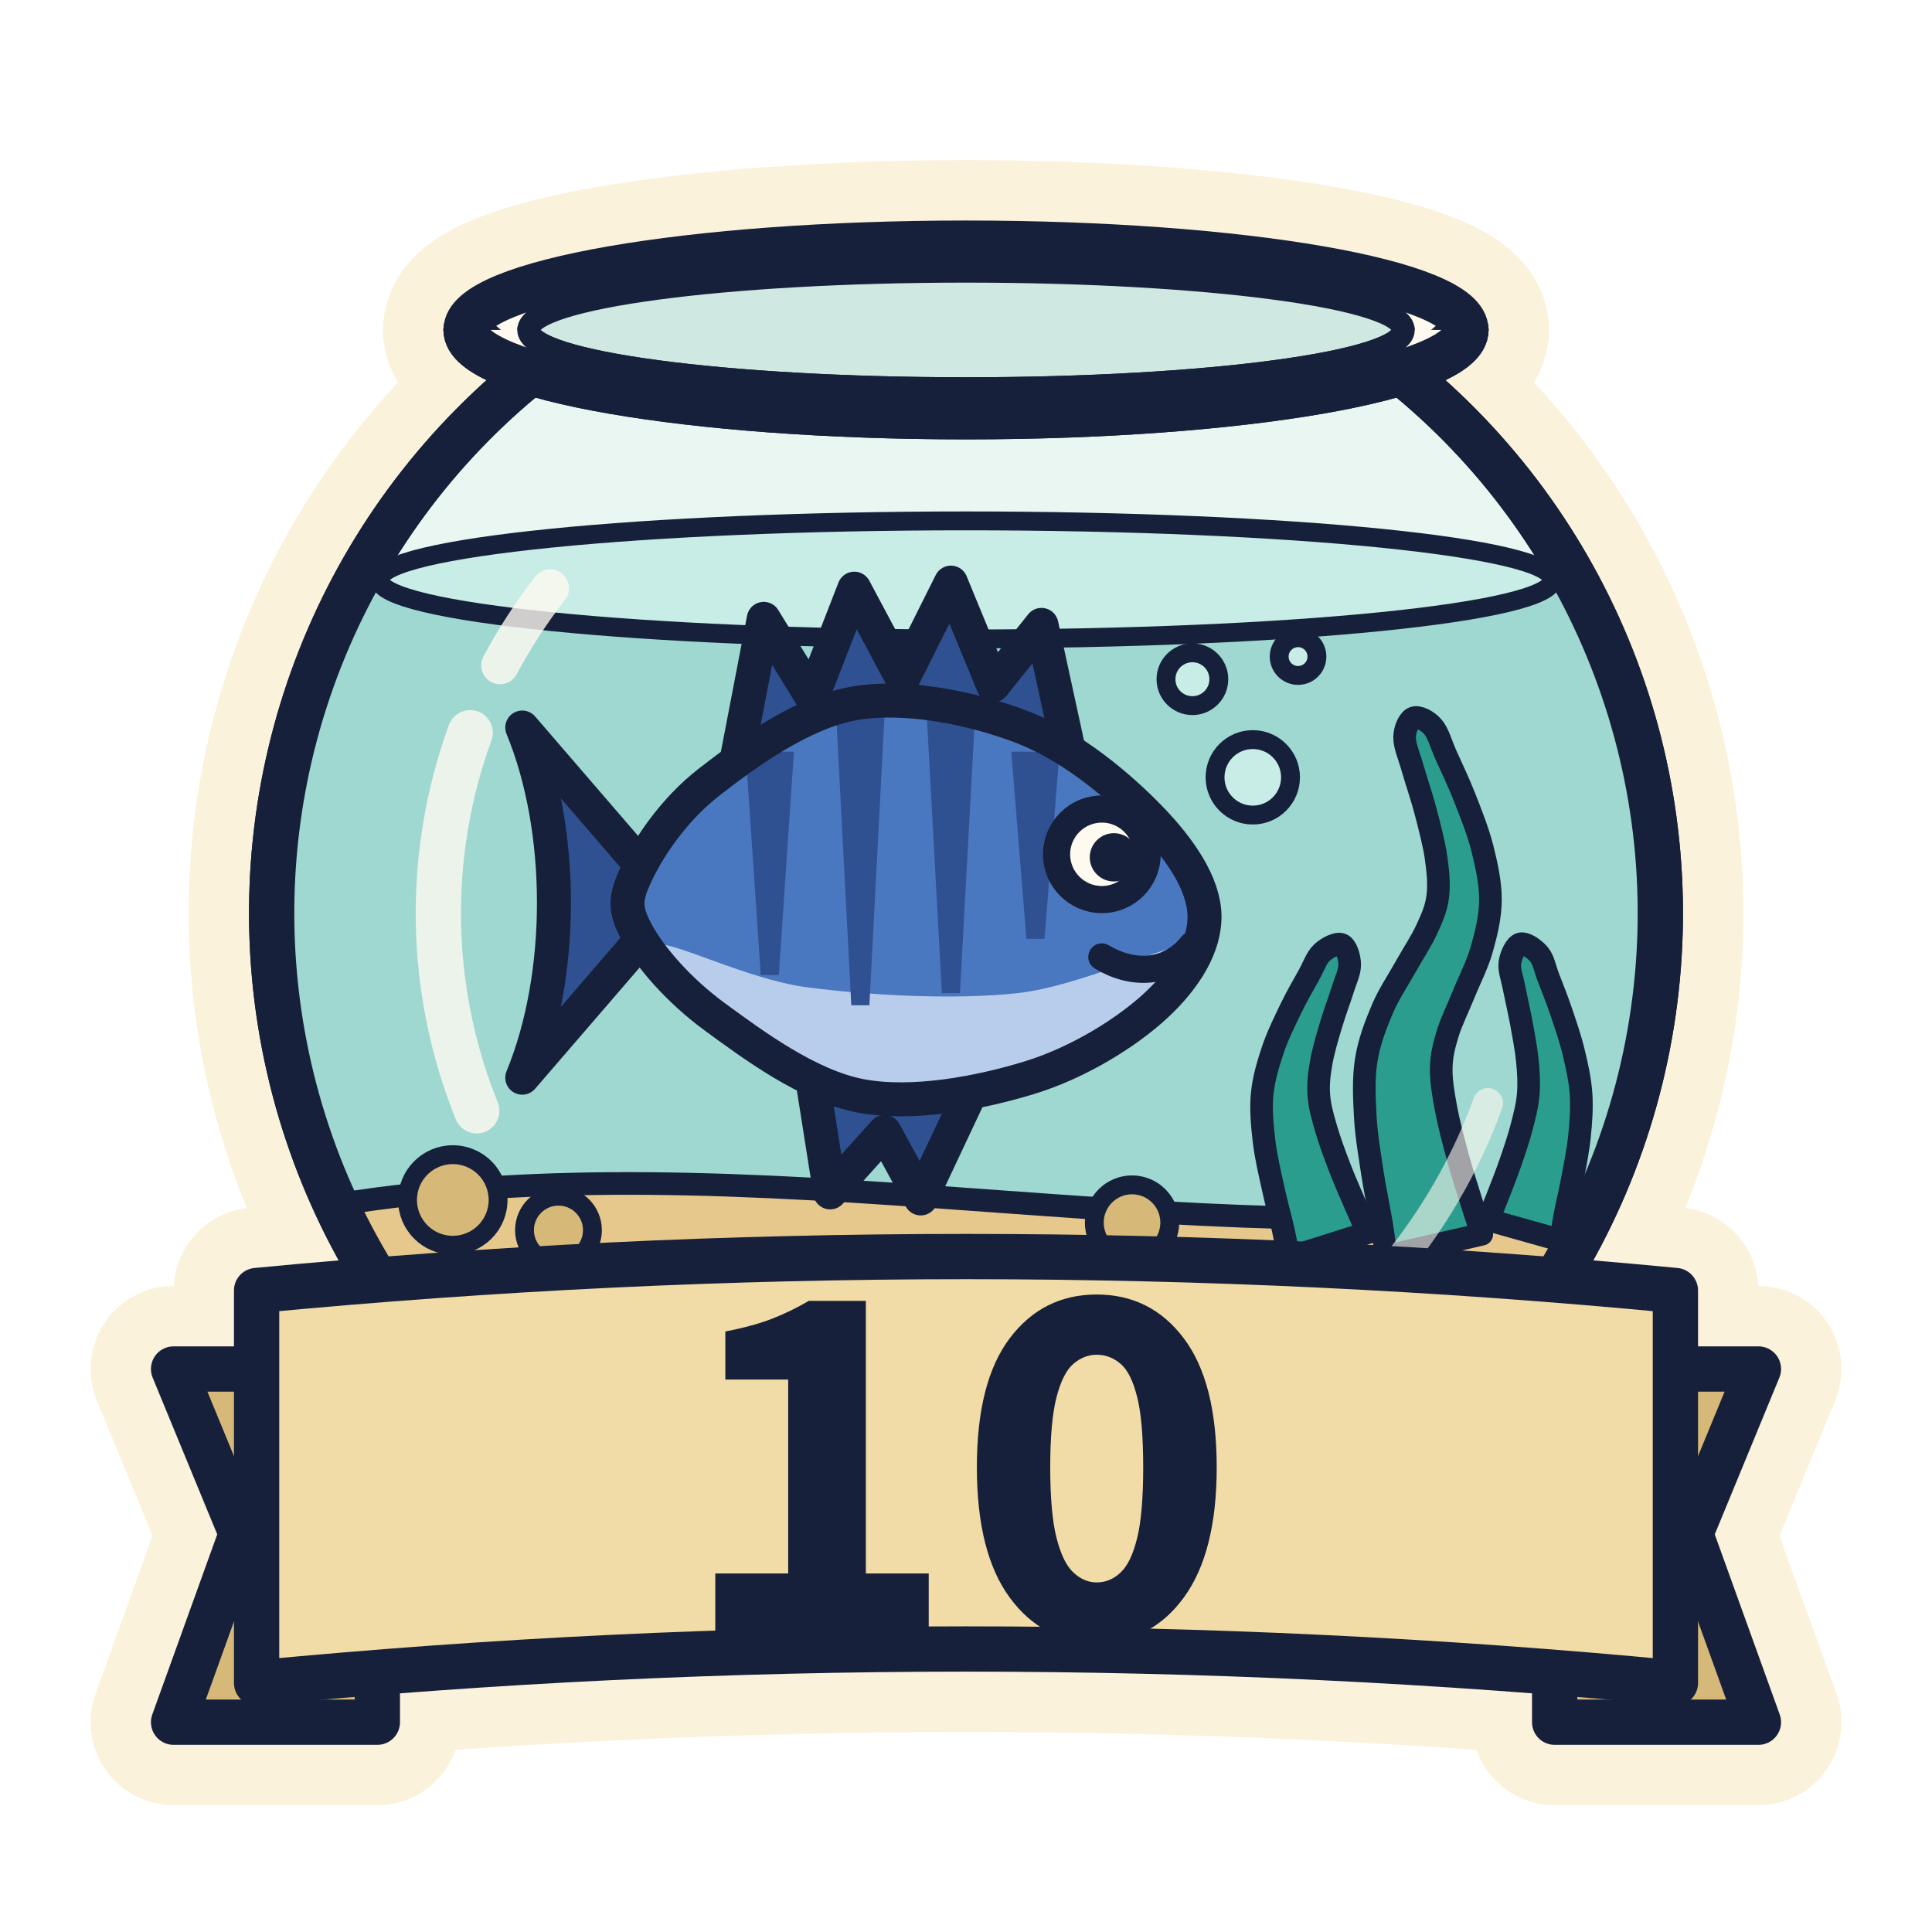
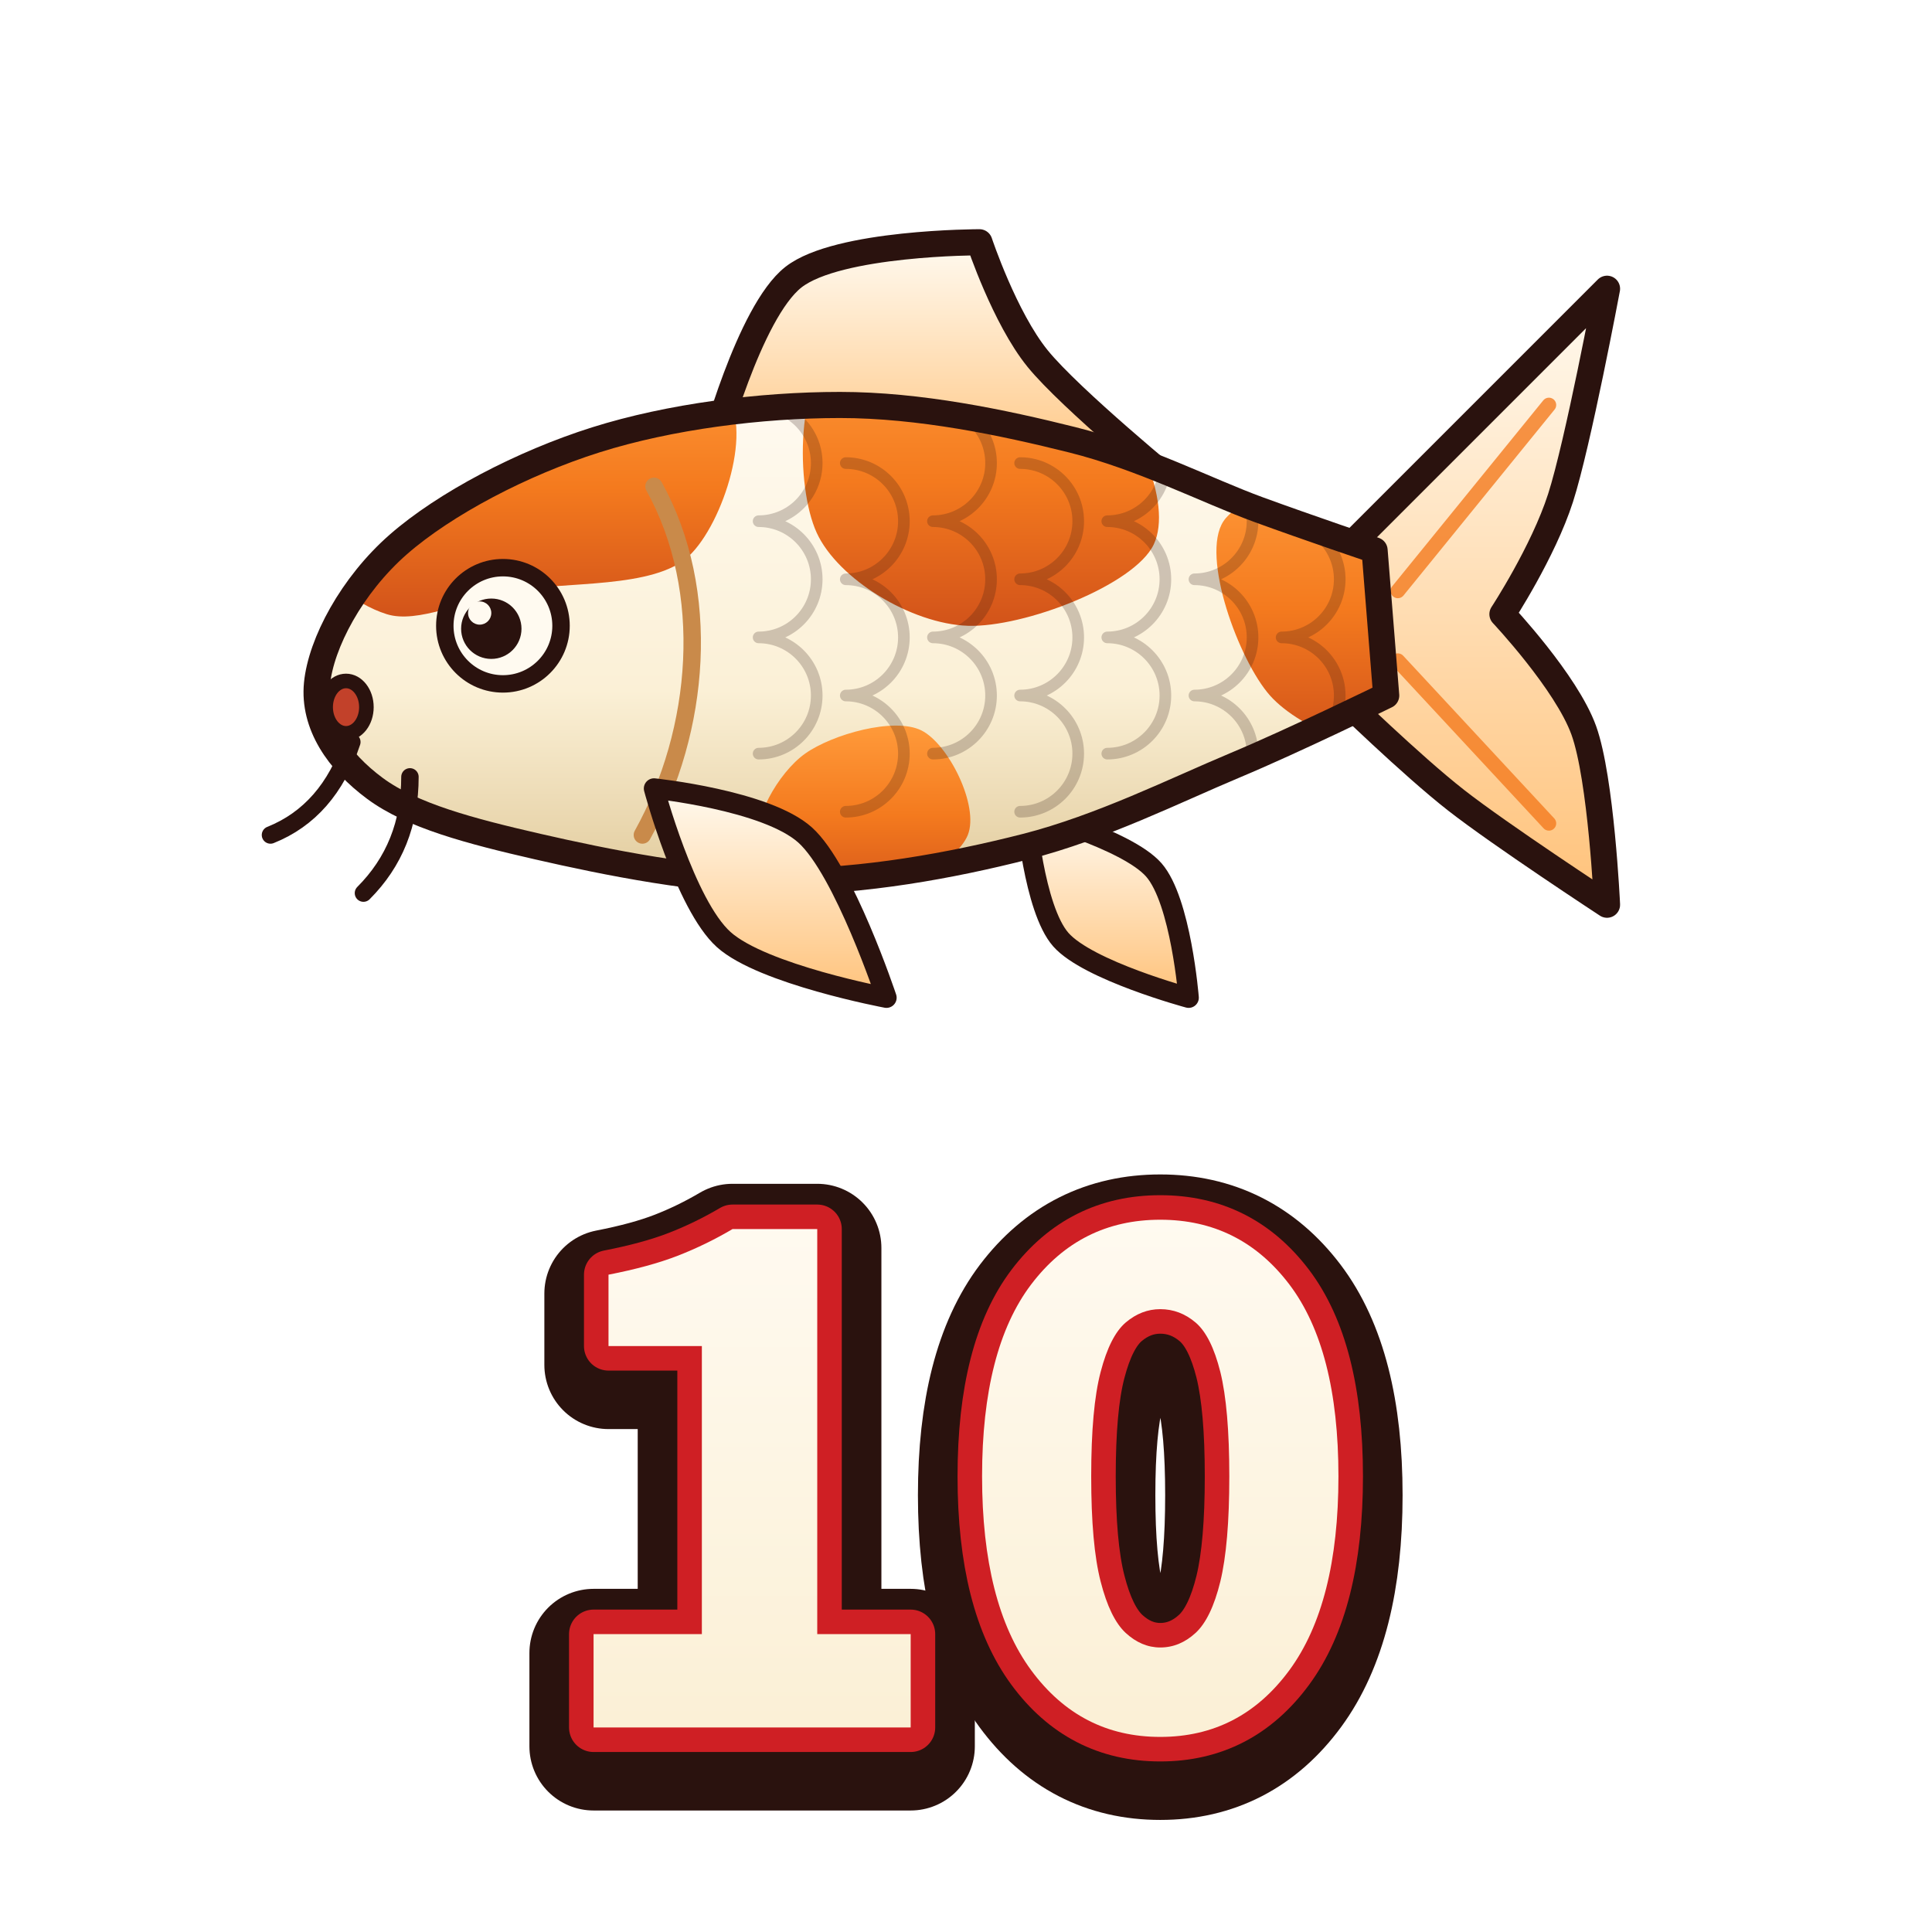
<svg xmlns="http://www.w3.org/2000/svg" width="256" height="256" viewBox="0 0 256 256">
+   <defs>
+     <linearGradient id="linear-gradient-1" x1="195.23" y1="38.26" x2="195.23" y2="119.88" gradientUnits="userSpaceOnUse">
+       <stop offset="0" stop-color="#fffaf0" />
+       <stop offset="1" stop-color="#ffc27a" />
+     </linearGradient>
+     <linearGradient id="linear-gradient-2" x1="125.16" y1="32.1" x2="125.16" y2="64.44" gradientUnits="userSpaceOnUse">
+       <stop offset="0" stop-color="#fffaf0" />
+       <stop offset="1" stop-color="#ffc27a" />
+     </linearGradient>
+     <linearGradient id="linear-gradient-3" x1="146.72" y1="107.56" x2="146.72" y2="132.2" gradientUnits="userSpaceOnUse">
+       <stop offset="0" stop-color="#fffaf0" />
+       <stop offset="1" stop-color="#ffc27a" />
+     </linearGradient>
+     <clipPath id="clip-path-1">
+       <path d="M42 90.62 C42.52 85.23 46.62 77.53 52.78 72.14 C58.94 66.75 69.2 61.36 78.96 58.28 C88.72 55.2 100.77 53.66 111.3 53.66 C121.83 53.66 132.86 55.97 142.1 58.28 C151.34 60.59 160.06 65.08 166.74 67.52 C173.42 69.96 182.14 72.91 182.14 72.91 L183.68 92.16 C183.68 92.16 171.61 98.07 163.66 101.4 C155.71 104.73 145.95 109.62 135.94 112.18 C125.93 114.74 114.38 116.8 103.6 116.8 C92.82 116.8 80.25 114.24 71.26 112.18 C62.27 110.12 54.57 108.08 49.7 104.48 C44.83 100.88 41.48 96.01 42 90.62 Z" />
+     </clipPath>
+     <linearGradient id="linear-gradient-4" x1="112.81" y1="53.66" x2="112.81" y2="116.8" gradientUnits="userSpaceOnUse">
+       <stop offset="0" stop-color="#fffaf0" />
+       <stop offset="0.6" stop-color="#fbf0d6" />
+       <stop offset="1" stop-color="#e2cc9e" />
+     </linearGradient>
+     <linearGradient id="linear-gradient-5" x1="70.26" y1="47.56" x2="70.26" y2="81.69" gradientUnits="userSpaceOnUse">
+       <stop offset="0" stop-color="#ff9a3a" />
+       <stop offset="0.5" stop-color="#f47a1e" />
+       <stop offset="1" stop-color="#d2531a" />
+     </linearGradient>
+     <linearGradient id="linear-gradient-6" x1="129.98" y1="44.65" x2="129.98" y2="82.93" gradientUnits="userSpaceOnUse">
+       <stop offset="0" stop-color="#ff9a3a" />
+       <stop offset="0.5" stop-color="#f47a1e" />
+       <stop offset="1" stop-color="#d2531a" />
+     </linearGradient>
+     <linearGradient id="linear-gradient-7" x1="175.32" y1="62.53" x2="175.32" y2="98.69" gradientUnits="userSpaceOnUse">
+       <stop offset="0" stop-color="#ff9a3a" />
+       <stop offset="0.5" stop-color="#f47a1e" />
+       <stop offset="1" stop-color="#d2531a" />
+     </linearGradient>
+     <linearGradient id="linear-gradient-8" x1="114.46" y1="96.14" x2="114.46" y2="119.89" gradientUnits="userSpaceOnUse">
+       <stop offset="0" stop-color="#ff9a3a" />
+       <stop offset="0.5" stop-color="#f47a1e" />
+       <stop offset="1" stop-color="#d2531a" />
+     </linearGradient>
+     <linearGradient id="linear-gradient-9" x1="102.06" y1="104.48" x2="102.06" y2="132.2" gradientUnits="userSpaceOnUse">
+       <stop offset="0" stop-color="#fffaf0" />
+       <stop offset="1" stop-color="#ffc27a" />
+     </linearGradient>
+     <linearGradient id="linear-gradient-10" x1="0" y1="162" x2="0" y2="228" gradientUnits="userSpaceOnUse">
+       <stop offset="0" stop-color="#fffaf0" />
+       <stop offset="1" stop-color="#fbf0d6" />
+     </linearGradient>
+   </defs>
  <g>
    <g>
-       <path d="M61.76 43.72 L69.3 50.16 C44.26 70.91 32.03 103.34 37.14 135.45 C42.25 167.57 63.94 194.61 94.18 206.56 L161.82 206.56 C192.06 194.61 213.75 167.57 218.86 135.45 C223.97 103.34 211.74 70.91 186.7 50.16 L194.24 43.72 Z" fill="#fbf2dc" stroke="#fbf2dc" stroke-width="22" stroke-linecap="round" stroke-linejoin="round" />
-       <ellipse cx="128" cy="43.72" rx="66.24" ry="11.5" fill="#fbf2dc" stroke="#fbf2dc" stroke-width="22" stroke-linecap="round" stroke-linejoin="round" />
-       <polygon points="50,181.4 23,181.4 32,203.24 23,228.2 50,228.2" fill="#fbf2dc" stroke="#fbf2dc" stroke-width="22" stroke-linecap="round" stroke-linejoin="round" />
-       <polygon points="206,181.4 233,181.4 224,203.24 233,228.2 206,228.2" fill="#fbf2dc" stroke="#fbf2dc" stroke-width="22" stroke-linecap="round" stroke-linejoin="round" />
-       <path d="M34 171 C96.67 165 159.33 165 222 171 L222 223 C159.33 217 96.67 217 34 223 Z" fill="#fbf2dc" stroke="#fbf2dc" stroke-width="22" stroke-linecap="round" stroke-linejoin="round" />
+       <path d="M177.52 73.68 C177.52 73.68 188.55 62.65 194.46 56.74 C200.37 50.83 212.94 38.26 212.94 38.26 C212.94 38.26 209.09 58.8 206.78 65.98 C204.47 73.16 199.08 81.38 199.08 81.38 C199.08 81.38 207.55 90.37 209.86 96.78 C212.17 103.19 212.94 119.88 212.94 119.88 C212.94 119.88 198.83 110.64 192.92 106.02 C187.01 101.4 177.52 92.16 177.52 92.16 Z" fill="url(#linear-gradient-1)" stroke="#2a120e" stroke-width="3.46" stroke-linecap="round" stroke-linejoin="round" />
+       <path d="M185.22 78.3 L205.24 53.66 M185.22 87.54 L205.24 109.1" fill="none" stroke="#f47a1e" stroke-width="1.93" stroke-linecap="round" stroke-linejoin="round" opacity="0.8" />
+       <path d="M94.36 59.82 C94.36 59.82 99.23 41.34 105.14 36.72 C111.05 32.1 129.78 32.1 129.78 32.1 C129.78 32.1 133.11 42.11 137.48 47.5 C141.85 52.89 155.96 64.44 155.96 64.44 Z" fill="url(#linear-gradient-2)" stroke="#2a120e" stroke-width="3.46" stroke-linecap="round" stroke-linejoin="round" />
+       <path d="M135.94 107.56 C135.94 107.56 149.28 111.16 152.88 115.26 C156.48 119.36 157.5 132.2 157.5 132.2 C157.5 132.2 144.16 128.6 140.56 124.5 C136.96 120.4 135.94 107.56 135.94 107.56 Z" fill="url(#linear-gradient-3)" stroke="#2a120e" stroke-width="2.7" stroke-linecap="round" stroke-linejoin="round" />
+       <g clip-path="url(#clip-path-1)">
+         <path d="M42 90.62 C42.52 85.23 46.62 77.53 52.78 72.14 C58.94 66.75 69.2 61.36 78.96 58.28 C88.72 55.2 100.77 53.66 111.3 53.66 C121.83 53.66 132.86 55.97 142.1 58.28 C151.34 60.59 160.06 65.08 166.74 67.52 C173.42 69.96 182.14 72.91 182.14 72.91 L183.68 92.16 C183.68 92.16 171.61 98.07 163.66 101.4 C155.71 104.73 145.95 109.62 135.94 112.18 C125.93 114.74 114.38 116.8 103.6 116.8 C92.82 116.8 80.25 114.24 71.26 112.18 C62.27 110.12 54.57 108.08 49.7 104.48 C44.83 100.88 41.48 96.01 42 90.62 Z" fill="url(#linear-gradient-4)" />
+         <path d="M43.54 70.6 C46.1 65.21 57.92 52.12 66.64 49.04 C75.36 45.96 91.8 48.02 95.9 52.12 C100 56.22 95.9 69.31 91.28 73.68 C86.66 78.05 74.86 77.01 68.18 78.3 C61.5 79.59 55.34 82.67 51.24 81.38 C47.14 80.09 40.98 75.99 43.54 70.6 Z" fill="url(#linear-gradient-5)" />
+         <path d="M111.3 45.96 C117.21 42.63 136.71 46.21 143.64 50.58 C150.57 54.95 155.44 66.75 152.88 72.14 C150.32 77.53 135.69 83.17 128.24 82.92 C120.79 82.67 111.05 76.76 108.22 70.6 C105.39 64.44 105.39 49.29 111.3 45.96 Z" fill="url(#linear-gradient-6)" />
+         <path d="M162.12 69.06 C165.2 64.44 182.66 59.82 186.76 64.44 C190.86 69.06 189.84 92.16 186.76 96.78 C183.68 101.4 172.38 96.78 168.28 92.16 C164.18 87.54 159.04 73.68 162.12 69.06 Z" fill="url(#linear-gradient-7)" />
+         <path d="M106.68 99.86 C110.28 97.3 118.48 94.99 122.08 96.78 C125.68 98.57 129.78 106.79 128.24 110.64 C126.7 114.49 117.46 119.63 112.84 119.88 C108.22 120.13 101.54 115.51 100.52 112.18 C99.5 108.85 103.08 102.42 106.68 99.86 Z" fill="url(#linear-gradient-8)" />
+         <path d="M100.52 53.66 C104.77 53.66 108.22 57.11 108.22 61.36 C108.22 65.61 104.77 69.06 100.52 69.06 M100.52 69.06 C104.77 69.06 108.22 72.51 108.22 76.76 C108.22 81.01 104.77 84.46 100.52 84.46 M100.52 84.46 C104.77 84.46 108.22 87.91 108.22 92.16 C108.22 96.41 104.77 99.86 100.52 99.86 M112.07 61.36 C116.32 61.36 119.77 64.81 119.77 69.06 C119.77 73.31 116.32 76.76 112.07 76.76 M112.07 76.76 C116.32 76.76 119.77 80.21 119.77 84.46 C119.77 88.71 116.32 92.16 112.07 92.16 M112.07 92.16 C116.32 92.16 119.77 95.61 119.77 99.86 C119.77 104.11 116.32 107.56 112.07 107.56 M123.62 53.66 C127.87 53.66 131.32 57.11 131.32 61.36 C131.32 65.61 127.87 69.06 123.62 69.06 M123.62 69.06 C127.87 69.06 131.32 72.51 131.32 76.76 C131.32 81.01 127.87 84.46 123.62 84.46 M123.62 84.46 C127.87 84.46 131.32 87.91 131.32 92.16 C131.32 96.41 127.87 99.86 123.62 99.86 M135.17 61.36 C139.42 61.36 142.87 64.81 142.87 69.06 C142.87 73.31 139.42 76.76 135.17 76.76 M135.17 76.76 C139.42 76.76 142.87 80.21 142.87 84.46 C142.87 88.71 139.42 92.16 135.17 92.16 M135.17 92.16 C139.42 92.16 142.87 95.61 142.87 99.86 C142.87 104.11 139.42 107.56 135.17 107.56 M146.72 53.66 C150.97 53.66 154.42 57.11 154.42 61.36 C154.42 65.61 150.97 69.06 146.72 69.06 M146.72 69.06 C150.97 69.06 154.42 72.51 154.42 76.76 C154.42 81.01 150.97 84.46 146.72 84.46 M146.72 84.46 C150.97 84.46 154.42 87.91 154.42 92.16 C154.42 96.41 150.97 99.86 146.72 99.86 M158.27 61.36 C162.52 61.36 165.97 64.81 165.97 69.06 C165.97 73.31 162.52 76.76 158.27 76.76 M158.27 76.76 C162.52 76.76 165.97 80.21 165.97 84.46 C165.97 88.71 162.52 92.16 158.27 92.16 M158.27 92.16 C162.52 92.16 165.97 95.61 165.97 99.86 C165.97 104.11 162.52 107.56 158.27 107.56 M169.82 53.66 C174.07 53.66 177.52 57.11 177.52 61.36 C177.52 65.61 174.07 69.06 169.82 69.06 M169.82 69.06 C174.07 69.06 177.52 72.51 177.52 76.76 C177.52 81.01 174.07 84.46 169.82 84.46 M169.82 84.46 C174.07 84.46 177.52 87.91 177.52 92.16 C177.52 96.41 174.07 99.86 169.82 99.86" fill="none" stroke="#2a120e" stroke-width="1.54" stroke-linecap="round" stroke-linejoin="round" opacity="0.22" />
+       </g>
+       <path d="M42 90.62 C42.52 85.23 46.62 77.53 52.78 72.14 C58.94 66.75 69.2 61.36 78.96 58.28 C88.72 55.2 100.77 53.66 111.3 53.66 C121.83 53.66 132.86 55.97 142.1 58.28 C151.34 60.59 160.06 65.08 166.74 67.52 C173.42 69.96 182.14 72.91 182.14 72.91 L183.68 92.16 C183.68 92.16 171.61 98.07 163.66 101.4 C155.71 104.73 145.95 109.62 135.94 112.18 C125.93 114.74 114.38 116.8 103.6 116.8 C92.82 116.8 80.25 114.24 71.26 112.18 C62.27 110.12 54.57 108.08 49.7 104.48 C44.83 100.88 41.48 96.01 42 90.62 Z" fill="none" stroke="#2a120e" stroke-width="3.46" stroke-linecap="round" stroke-linejoin="round" />
+       <path d="M86.66 64.44 C94.36 78.3 92.82 96.78 85.12 110.64" fill="none" stroke="#c98a4a" stroke-width="2.31" stroke-linecap="round" stroke-linejoin="round" />
+       <path d="M86.66 104.48 C86.66 104.48 101.54 106.02 106.68 110.64 C111.82 115.26 117.46 132.2 117.46 132.2 C117.46 132.2 101.04 129.12 95.9 124.5 C90.76 119.88 86.66 104.48 86.66 104.48 Z" fill="url(#linear-gradient-9)" stroke="#2a120e" stroke-width="2.7" stroke-linecap="round" stroke-linejoin="round" />
+       <path d="M46.62 98.32 C44.57 104.48 40.97 108.59 35.84 110.64" fill="none" stroke="#2a120e" stroke-width="2.31" stroke-linecap="round" stroke-linejoin="round" />
+       <path d="M54.32 102.94 C54.32 109.1 52.27 114.23 48.16 118.34" fill="none" stroke="#2a120e" stroke-width="2.31" stroke-linecap="round" stroke-linejoin="round" />
+       <circle cx="66.64" cy="82.92" r="7.7" fill="#fffaf0" stroke="#2a120e" stroke-width="2.31" stroke-linecap="round" stroke-linejoin="round" />
+       <circle cx="65.1" cy="83.31" r="4" fill="#2a120e" />
+       <circle cx="63.56" cy="81.23" r="1.54" fill="#fffaf0" />
+       <ellipse cx="45.85" cy="93.7" rx="2.7" ry="3.47" fill="#c2412a" stroke="#2a120e" stroke-width="1.93" stroke-linecap="round" stroke-linejoin="round" />
    </g>
    <g>
-       <path d="M61.76 43.72 L69.3 50.16 C44.26 70.91 32.03 103.34 37.14 135.45 C42.25 167.57 63.94 194.61 94.18 206.56 L161.82 206.56 C192.06 194.61 213.75 167.57 218.86 135.45 C223.97 103.34 211.74 70.91 186.7 50.16 L194.24 43.72 Z" fill="#eaf6f2" stroke="#16203a" stroke-width="6" stroke-linecap="round" stroke-linejoin="round" />
-       <ellipse cx="128" cy="43.72" rx="66.24" ry="11.5" fill="#fffaf0" stroke="#16203a" stroke-width="6" stroke-linecap="round" stroke-linejoin="round" />
-       <ellipse cx="128" cy="43.72" rx="57.96" ry="7.77" fill="#cfe8e2" stroke="#16203a" stroke-width="3" stroke-linecap="round" stroke-linejoin="round" />
-       <path d="M47.29 76.84 C34.62 99.99 32.51 127.46 41.48 152.28 C50.45 177.09 69.64 196.86 94.18 206.56 L161.82 206.56 C186.36 196.86 205.55 177.09 214.52 152.28 C223.49 127.46 221.38 99.99 208.71 76.84 Z" fill="#9ed8d0" />
-       <ellipse cx="128" cy="76.84" rx="77.71" ry="7.82" fill="#c8ece6" stroke="#16203a" stroke-width="2.5" stroke-linecap="round" stroke-linejoin="round" />
-       <path d="M44.51 159.64 C100.4 150.64 155.6 166.64 211.49 159.64 C201.57 181.08 183.79 197.88 161.82 206.56 L94.18 206.56 C72.21 197.88 54.43 181.08 44.51 159.64 Z" fill="#e6c88c" stroke="#16203a" stroke-width="3" stroke-linecap="round" stroke-linejoin="round" />
-       <path d="M196.34 163.55 C196.34 163.55 195.5 160.96 194.96 159.24 C194.43 157.51 193.69 155.27 193.13 153.2 C192.57 151.13 191.95 148.77 191.59 146.82 C191.23 144.87 190.94 143.15 190.97 141.51 C191.01 139.87 191.32 138.6 191.82 136.97 C192.32 135.33 193.2 133.58 193.96 131.71 C194.71 129.84 195.76 127.84 196.35 125.75 C196.94 123.67 197.49 121.43 197.49 119.2 C197.5 116.96 196.97 114.6 196.41 112.37 C195.84 110.13 194.91 107.81 194.11 105.77 C193.32 103.73 192.34 101.71 191.64 100.14 C190.93 98.57 190.6 97.17 189.88 96.33 C189.17 95.49 187.96 94.89 187.33 95.12 C186.7 95.34 186.14 96.56 186.12 97.67 C186.09 98.78 186.71 100.13 187.17 101.76 C187.64 103.4 188.37 105.51 188.89 107.48 C189.4 109.45 190.01 111.72 190.28 113.6 C190.55 115.49 190.71 117.21 190.51 118.8 C190.3 120.4 189.76 121.61 189.05 123.15 C188.35 124.69 187.28 126.27 186.29 128.04 C185.31 129.81 184.03 131.68 183.15 133.75 C182.27 135.83 181.4 138.11 181.03 140.49 C180.65 142.87 180.77 145.51 180.91 148.02 C181.05 150.53 181.52 153.21 181.87 155.55 C182.23 157.88 182.74 160.23 183.04 162.04 C183.34 163.86 183.66 166.45 183.66 166.45 Z" fill="#2a9d8f" stroke="#16203a" stroke-width="3" stroke-linecap="round" stroke-linejoin="round" />
-       <path d="M181.24 163.34 C181.24 163.34 180.27 161.22 179.66 159.8 C179.05 158.38 178.22 156.53 177.56 154.82 C176.9 153.11 176.18 151.16 175.71 149.54 C175.24 147.92 174.85 146.56 174.75 145.1 C174.64 143.64 174.8 142.33 175.07 140.78 C175.34 139.23 175.89 137.4 176.37 135.79 C176.84 134.19 177.49 132.48 177.91 131.15 C178.32 129.81 178.87 128.77 178.84 127.77 C178.82 126.77 178.39 125.41 177.77 125.16 C177.16 124.9 175.88 125.55 175.16 126.23 C174.43 126.91 174.11 127.98 173.42 129.23 C172.73 130.48 171.8 132.06 171.01 133.71 C170.22 135.35 169.29 137.23 168.66 139.1 C168.04 140.96 167.45 142.9 167.25 144.9 C167.05 146.9 167.24 149.03 167.48 151.11 C167.72 153.2 168.26 155.46 168.69 157.43 C169.11 159.4 169.68 161.38 170.03 162.92 C170.37 164.46 170.76 166.66 170.76 166.66 Z" fill="#2a9d8f" stroke="#16203a" stroke-width="3" stroke-linecap="round" stroke-linejoin="round" />
-       <path d="M206.81 164.35 C206.81 164.35 207.1 162.4 207.35 161.04 C207.61 159.68 208.04 157.94 208.36 156.2 C208.69 154.45 209.1 152.45 209.29 150.58 C209.48 148.72 209.62 146.84 209.5 145 C209.38 143.16 208.98 141.35 208.55 139.55 C208.12 137.74 207.47 135.84 206.91 134.18 C206.35 132.52 205.69 130.87 205.19 129.58 C204.69 128.29 204.55 127.21 203.93 126.46 C203.3 125.71 202.1 124.89 201.46 125.07 C200.82 125.25 200.21 126.57 200.07 127.54 C199.93 128.51 200.37 129.55 200.62 130.89 C200.88 132.22 201.29 133.95 201.59 135.57 C201.88 137.19 202.24 139.04 202.39 140.61 C202.54 142.18 202.62 143.56 202.5 145 C202.38 146.44 202.04 147.75 201.65 149.26 C201.26 150.77 200.67 152.52 200.14 154.05 C199.61 155.59 198.95 157.23 198.46 158.5 C197.97 159.76 197.19 161.65 197.19 161.65 Z" fill="#2a9d8f" stroke="#16203a" stroke-width="3" stroke-linecap="round" stroke-linejoin="round" />
-       <circle cx="60" cy="159" r="6" fill="#d6b878" stroke="#16203a" stroke-width="2.5" stroke-linecap="round" stroke-linejoin="round" />
-       <circle cx="74" cy="163" r="4.5" fill="#d6b878" stroke="#16203a" stroke-width="2.5" stroke-linecap="round" stroke-linejoin="round" />
-       <circle cx="150" cy="162" r="5" fill="#d6b878" stroke="#16203a" stroke-width="2.5" stroke-linecap="round" stroke-linejoin="round" />
-       <circle cx="166" cy="103" r="5" fill="#c8ece6" stroke="#16203a" stroke-width="2.5" stroke-linecap="round" stroke-linejoin="round" />
-       <circle cx="158" cy="90" r="3.5" fill="#c8ece6" stroke="#16203a" stroke-width="2.5" stroke-linecap="round" stroke-linejoin="round" />
-       <circle cx="172" cy="87" r="2.5" fill="#c8ece6" stroke="#16203a" stroke-width="2.5" stroke-linecap="round" stroke-linejoin="round" />
-       <g>
-         <path d="M89.2 119.6 L69.2 96.4 C74.8 110 74.8 129.2 69.2 142.8 Z" fill="#2f5192" stroke="#16203a" stroke-width="4.5" stroke-linecap="round" stroke-linejoin="round" />
-         <polygon points="97.2,102.8 101.2,82 107.6,92.4 113.2,78 119.6,90 126,77.2 131.6,90.8 138,82.8 142,101.2" fill="#2f5192" stroke="#16203a" stroke-width="4.5" stroke-linecap="round" stroke-linejoin="round" />
-         <polygon points="107.6,142.8 110,158 117.2,150 122,158.8 128.4,145.2" fill="#2f5192" stroke="#16203a" stroke-width="4.5" stroke-linecap="round" stroke-linejoin="round" />
-         <path d="M159.6 121.2 C159.47 117.07 156.4 112.53 152.4 108.4 C148.4 104.27 142.13 98.93 135.6 96.4 C129.07 93.87 120.13 92 113.2 93.2 C106.27 94.4 98.8 99.87 94 103.6 C89.2 107.33 86 112.27 84.4 115.6 C82.8 118.93 82.67 120.4 84.4 123.6 C86.13 126.8 89.87 131.2 94.8 134.8 C99.73 138.4 107.07 143.87 114 145.2 C120.93 146.53 129.87 144.8 136.4 142.8 C142.93 140.8 149.33 136.8 153.2 133.2 C157.07 129.6 159.73 125.33 159.6 121.2 Z" fill="#4a78c0" />
-         <path d="M158 125.2 C160.93 125.6 156 131.07 152.4 134 C148.8 136.93 142.8 140.93 136.4 142.8 C130 144.67 120.8 146.4 114 145.2 C107.2 144 100.13 138.93 95.6 135.6 C91.07 132.27 84.93 126 86.8 125.2 C88.67 124.4 98.8 129.73 106.8 130.8 C114.8 131.87 126.27 132.53 134.8 131.6 C143.33 130.67 155.07 124.8 158 125.2 Z" fill="#b8cdec" />
-         <polygon points="98.8,99.6 105.2,99.6 103.2,129.2 100.8,129.2" fill="#2f5192" />
-         <polygon points="110.8,94.8 117.2,94.8 115.2,133.2 112.8,133.2" fill="#2f5192" />
-         <polygon points="122.8,94.8 129.2,94.8 127.2,131.6 124.8,131.6" fill="#2f5192" />
-         <polygon points="134,99.6 140.4,99.6 138.4,124.4 136,124.4" fill="#2f5192" />
-         <path d="M159.6 121.2 C159.47 117.07 156.4 112.53 152.4 108.4 C148.4 104.27 142.13 98.93 135.6 96.4 C129.07 93.87 120.13 92 113.2 93.2 C106.27 94.4 98.8 99.87 94 103.6 C89.2 107.33 86 112.27 84.4 115.6 C82.8 118.93 82.67 120.4 84.4 123.6 C86.13 126.8 89.87 131.2 94.8 134.8 C99.73 138.4 107.07 143.87 114 145.2 C120.93 146.53 129.87 144.8 136.4 142.8 C142.93 140.8 149.33 136.8 153.2 133.2 C157.07 129.6 159.73 125.33 159.6 121.2 Z" fill="none" stroke="#16203a" stroke-width="4.5" stroke-linecap="round" stroke-linejoin="round" />
-         <circle cx="146" cy="113.2" r="6" fill="#fffaf0" stroke="#16203a" stroke-width="3.6" stroke-linecap="round" stroke-linejoin="round" />
-         <circle cx="147.6" cy="113.6" r="3.2" fill="#16203a" />
-         <path d="M158 125.2 C154.8 129.2 150 129.2 146 126.8" fill="none" stroke="#16203a" stroke-width="3.6" stroke-linecap="round" stroke-linejoin="round" />
-       </g>
-       <path d="M61.76 43.72 L69.3 50.16 C44.26 70.91 32.03 103.34 37.14 135.45 C42.25 167.57 63.94 194.61 94.18 206.56 L161.82 206.56 C192.06 194.61 213.75 167.57 218.86 135.45 C223.97 103.34 211.74 70.91 186.7 50.16 L194.24 43.72" fill="none" stroke="#16203a" stroke-width="6" stroke-linecap="round" stroke-linejoin="round" />
-       <path d="M61.76 43.72 C61.76 50.07 91.42 55.22 128 55.22 C164.58 55.22 194.24 50.07 194.24 43.72 L185.96 43.72 C185.96 48.01 160.01 51.49 128 51.49 C95.99 51.49 70.04 48.01 70.04 43.72 Z" fill="#fffaf0" />
-       <path d="M61.76 43.72 C61.76 50.07 91.42 55.22 128 55.22 C164.58 55.22 194.24 50.07 194.24 43.72" fill="none" stroke="#16203a" stroke-width="6" stroke-linecap="round" stroke-linejoin="round" />
-       <path d="M70.04 43.72 C70.04 48.01 95.99 51.49 128 51.49 C160.01 51.49 185.96 48.01 185.96 43.72" fill="none" stroke="#16203a" stroke-width="3" stroke-linecap="round" stroke-linejoin="round" />
-       <path d="M63.17 147.19 C56.7 131.17 56.39 113.32 62.3 97.09" fill="none" stroke="#fffaf0" stroke-width="6" stroke-linecap="round" stroke-linejoin="round" opacity="0.8" />
-       <path d="M66.26 88.17 C68.17 84.58 70.39 81.16 72.9 77.95" fill="none" stroke="#fffaf0" stroke-width="5" stroke-linecap="round" stroke-linejoin="round" opacity="0.8" />
-       <path d="M197.16 146.17 C194.52 153.43 190.75 160.22 186 166.31" fill="none" stroke="#fffaf0" stroke-width="4" stroke-linecap="round" stroke-linejoin="round" opacity="0.6" />
-       <polygon points="50,181.4 23,181.4 32,203.24 23,228.2 50,228.2" fill="#d6b878" stroke="#16203a" stroke-width="6" stroke-linecap="round" stroke-linejoin="round" />
-       <polygon points="206,181.4 233,181.4 224,203.24 233,228.2 206,228.2" fill="#d6b878" stroke="#16203a" stroke-width="6" stroke-linecap="round" stroke-linejoin="round" />
-       <path d="M34 171 C96.67 165 159.33 165 222 171 L222 223 C159.33 217 96.67 217 34 223 Z" fill="#f1dba6" stroke="#16203a" stroke-width="6" stroke-linecap="round" stroke-linejoin="round" />
-       <g>
-         <path d="M94.78 216.82 L94.78 208.49 L104.44 208.49 L104.44 182.8 L96.11 182.8 L96.11 176.43 C98.54 175.96 100.59 175.4 102.27 174.75 C103.95 174.1 105.59 173.3 107.17 172.37 L114.73 172.37 L114.73 208.49 L123.06 208.49 L123.06 216.82 Z" fill="#16203a" />
-         <path d="M145.32 217.66 C140.56 217.66 136.73 215.68 133.81 211.71 C130.89 207.74 129.44 201.98 129.44 194.42 C129.44 186.86 130.89 181.16 133.81 177.31 C136.73 173.45 140.56 171.53 145.32 171.53 C150.08 171.53 153.92 173.45 156.84 177.31 C159.76 181.16 161.22 186.86 161.22 194.42 C161.22 201.98 159.76 207.74 156.84 211.71 C153.92 215.68 150.08 217.66 145.32 217.66 Z M145.32 209.68 C146.49 209.68 147.54 209.25 148.47 208.38 C149.41 207.52 150.14 205.99 150.68 203.8 C151.22 201.61 151.48 198.48 151.48 194.42 C151.48 190.36 151.22 187.26 150.68 185.11 C150.14 182.96 149.41 181.49 148.47 180.7 C147.54 179.91 146.49 179.51 145.32 179.51 C144.2 179.51 143.18 179.91 142.25 180.7 C141.31 181.49 140.56 182.96 140 185.11 C139.44 187.26 139.16 190.36 139.16 194.42 C139.16 198.48 139.44 201.61 140 203.8 C140.56 205.99 141.31 207.52 142.25 208.38 C143.18 209.25 144.2 209.68 145.32 209.68 Z" fill="#16203a" />
-       </g>
+       <path d="M78.65 231.4 L78.65 219.03 L93 219.03 L93 180.86 L80.63 180.86 L80.63 171.4 C84.23 170.7 87.28 169.87 89.78 168.9 C92.28 167.93 94.7 166.75 97.06 165.36 L108.29 165.36 L108.29 219.03 L120.67 219.03 L120.67 231.4 Z" fill="#2a120e" stroke="#2a120e" stroke-width="17" stroke-linecap="round" stroke-linejoin="round" />
+       <path d="M153.74 232.65 C146.67 232.65 140.97 229.71 136.63 223.81 C132.3 217.92 130.13 209.36 130.13 198.12 C130.13 186.89 132.3 178.42 136.63 172.7 C140.97 166.98 146.67 164.12 153.74 164.12 C160.81 164.12 166.51 166.98 170.85 172.7 C175.18 178.42 177.35 186.89 177.35 198.12 C177.35 209.36 175.18 217.92 170.85 223.81 C166.51 229.71 160.81 232.65 153.74 232.65 Z M153.74 220.8 C155.47 220.8 157.03 220.15 158.42 218.87 C159.81 217.59 160.9 215.32 161.7 212.06 C162.49 208.8 162.89 204.16 162.89 198.12 C162.89 192.09 162.49 187.48 161.7 184.29 C160.9 181.1 159.81 178.92 158.42 177.74 C157.03 176.56 155.47 175.97 153.74 175.97 C152.08 175.97 150.55 176.56 149.16 177.74 C147.78 178.92 146.67 181.1 145.84 184.29 C145 187.48 144.59 192.09 144.59 198.12 C144.59 204.16 145 208.8 145.84 212.06 C146.67 215.32 147.78 217.59 149.16 218.87 C150.55 220.15 152.08 220.8 153.74 220.8 Z" fill="#2a120e" stroke="#2a120e" stroke-width="17" stroke-linecap="round" stroke-linejoin="round" />
+     </g>
+     <g>
+       <path d="M78.65 228.9 L78.65 216.53 L93 216.53 L93 178.36 L80.63 178.36 L80.63 168.9 C84.23 168.2 87.28 167.37 89.78 166.4 C92.28 165.43 94.7 164.25 97.06 162.86 L108.29 162.86 L108.29 216.53 L120.67 216.53 L120.67 228.9 Z" fill="#cf1f24" stroke="#cf1f24" stroke-width="6.5" stroke-linecap="round" stroke-linejoin="round" />
+       <path d="M153.74 230.15 C146.67 230.15 140.97 227.21 136.63 221.31 C132.3 215.42 130.13 206.86 130.13 195.62 C130.13 184.39 132.3 175.92 136.63 170.2 C140.97 164.48 146.67 161.62 153.74 161.62 C160.81 161.62 166.51 164.48 170.85 170.2 C175.18 175.92 177.35 184.39 177.35 195.62 C177.35 206.86 175.18 215.42 170.85 221.31 C166.51 227.21 160.81 230.15 153.74 230.15 Z M153.74 218.3 C155.47 218.3 157.03 217.65 158.42 216.37 C159.81 215.09 160.9 212.82 161.7 209.56 C162.49 206.3 162.89 201.66 162.89 195.62 C162.89 189.59 162.49 184.98 161.7 181.79 C160.9 178.6 159.81 176.42 158.42 175.24 C157.03 174.06 155.47 173.47 153.74 173.47 C152.08 173.47 150.55 174.06 149.16 175.24 C147.78 176.42 146.67 178.6 145.84 181.79 C145 184.98 144.59 189.59 144.59 195.62 C144.59 201.66 145 206.3 145.84 209.56 C146.67 212.82 147.78 215.09 149.16 216.37 C150.55 217.65 152.08 218.3 153.74 218.3 Z" fill="#cf1f24" stroke="#cf1f24" stroke-width="6.5" stroke-linecap="round" stroke-linejoin="round" />
+     </g>
+     <g>
+       <path d="M78.65 228.9 L78.65 216.53 L93 216.53 L93 178.36 L80.63 178.36 L80.63 168.9 C84.23 168.2 87.28 167.37 89.78 166.4 C92.28 165.43 94.7 164.25 97.06 162.86 L108.29 162.86 L108.29 216.53 L120.67 216.53 L120.67 228.9 Z" fill="url(#linear-gradient-10)" />
+       <path d="M153.74 230.15 C146.67 230.15 140.97 227.21 136.63 221.31 C132.3 215.42 130.13 206.86 130.13 195.62 C130.13 184.39 132.3 175.92 136.63 170.2 C140.97 164.48 146.67 161.62 153.74 161.62 C160.81 161.62 166.51 164.48 170.85 170.2 C175.18 175.92 177.35 184.39 177.35 195.62 C177.35 206.86 175.18 215.42 170.85 221.31 C166.51 227.21 160.81 230.15 153.74 230.15 Z M153.74 218.3 C155.47 218.3 157.03 217.65 158.42 216.37 C159.81 215.09 160.9 212.82 161.7 209.56 C162.49 206.3 162.89 201.66 162.89 195.62 C162.89 189.59 162.49 184.98 161.7 181.79 C160.9 178.6 159.81 176.42 158.42 175.24 C157.03 174.06 155.47 173.47 153.74 173.47 C152.08 173.47 150.55 174.06 149.16 175.24 C147.78 176.42 146.67 178.6 145.84 181.79 C145 184.98 144.59 189.59 144.59 195.62 C144.59 201.66 145 206.3 145.84 209.56 C146.67 212.82 147.78 215.09 149.16 216.37 C150.55 217.65 152.08 218.3 153.74 218.3 Z" fill="url(#linear-gradient-10)" />
    </g>
  </g>
</svg>
